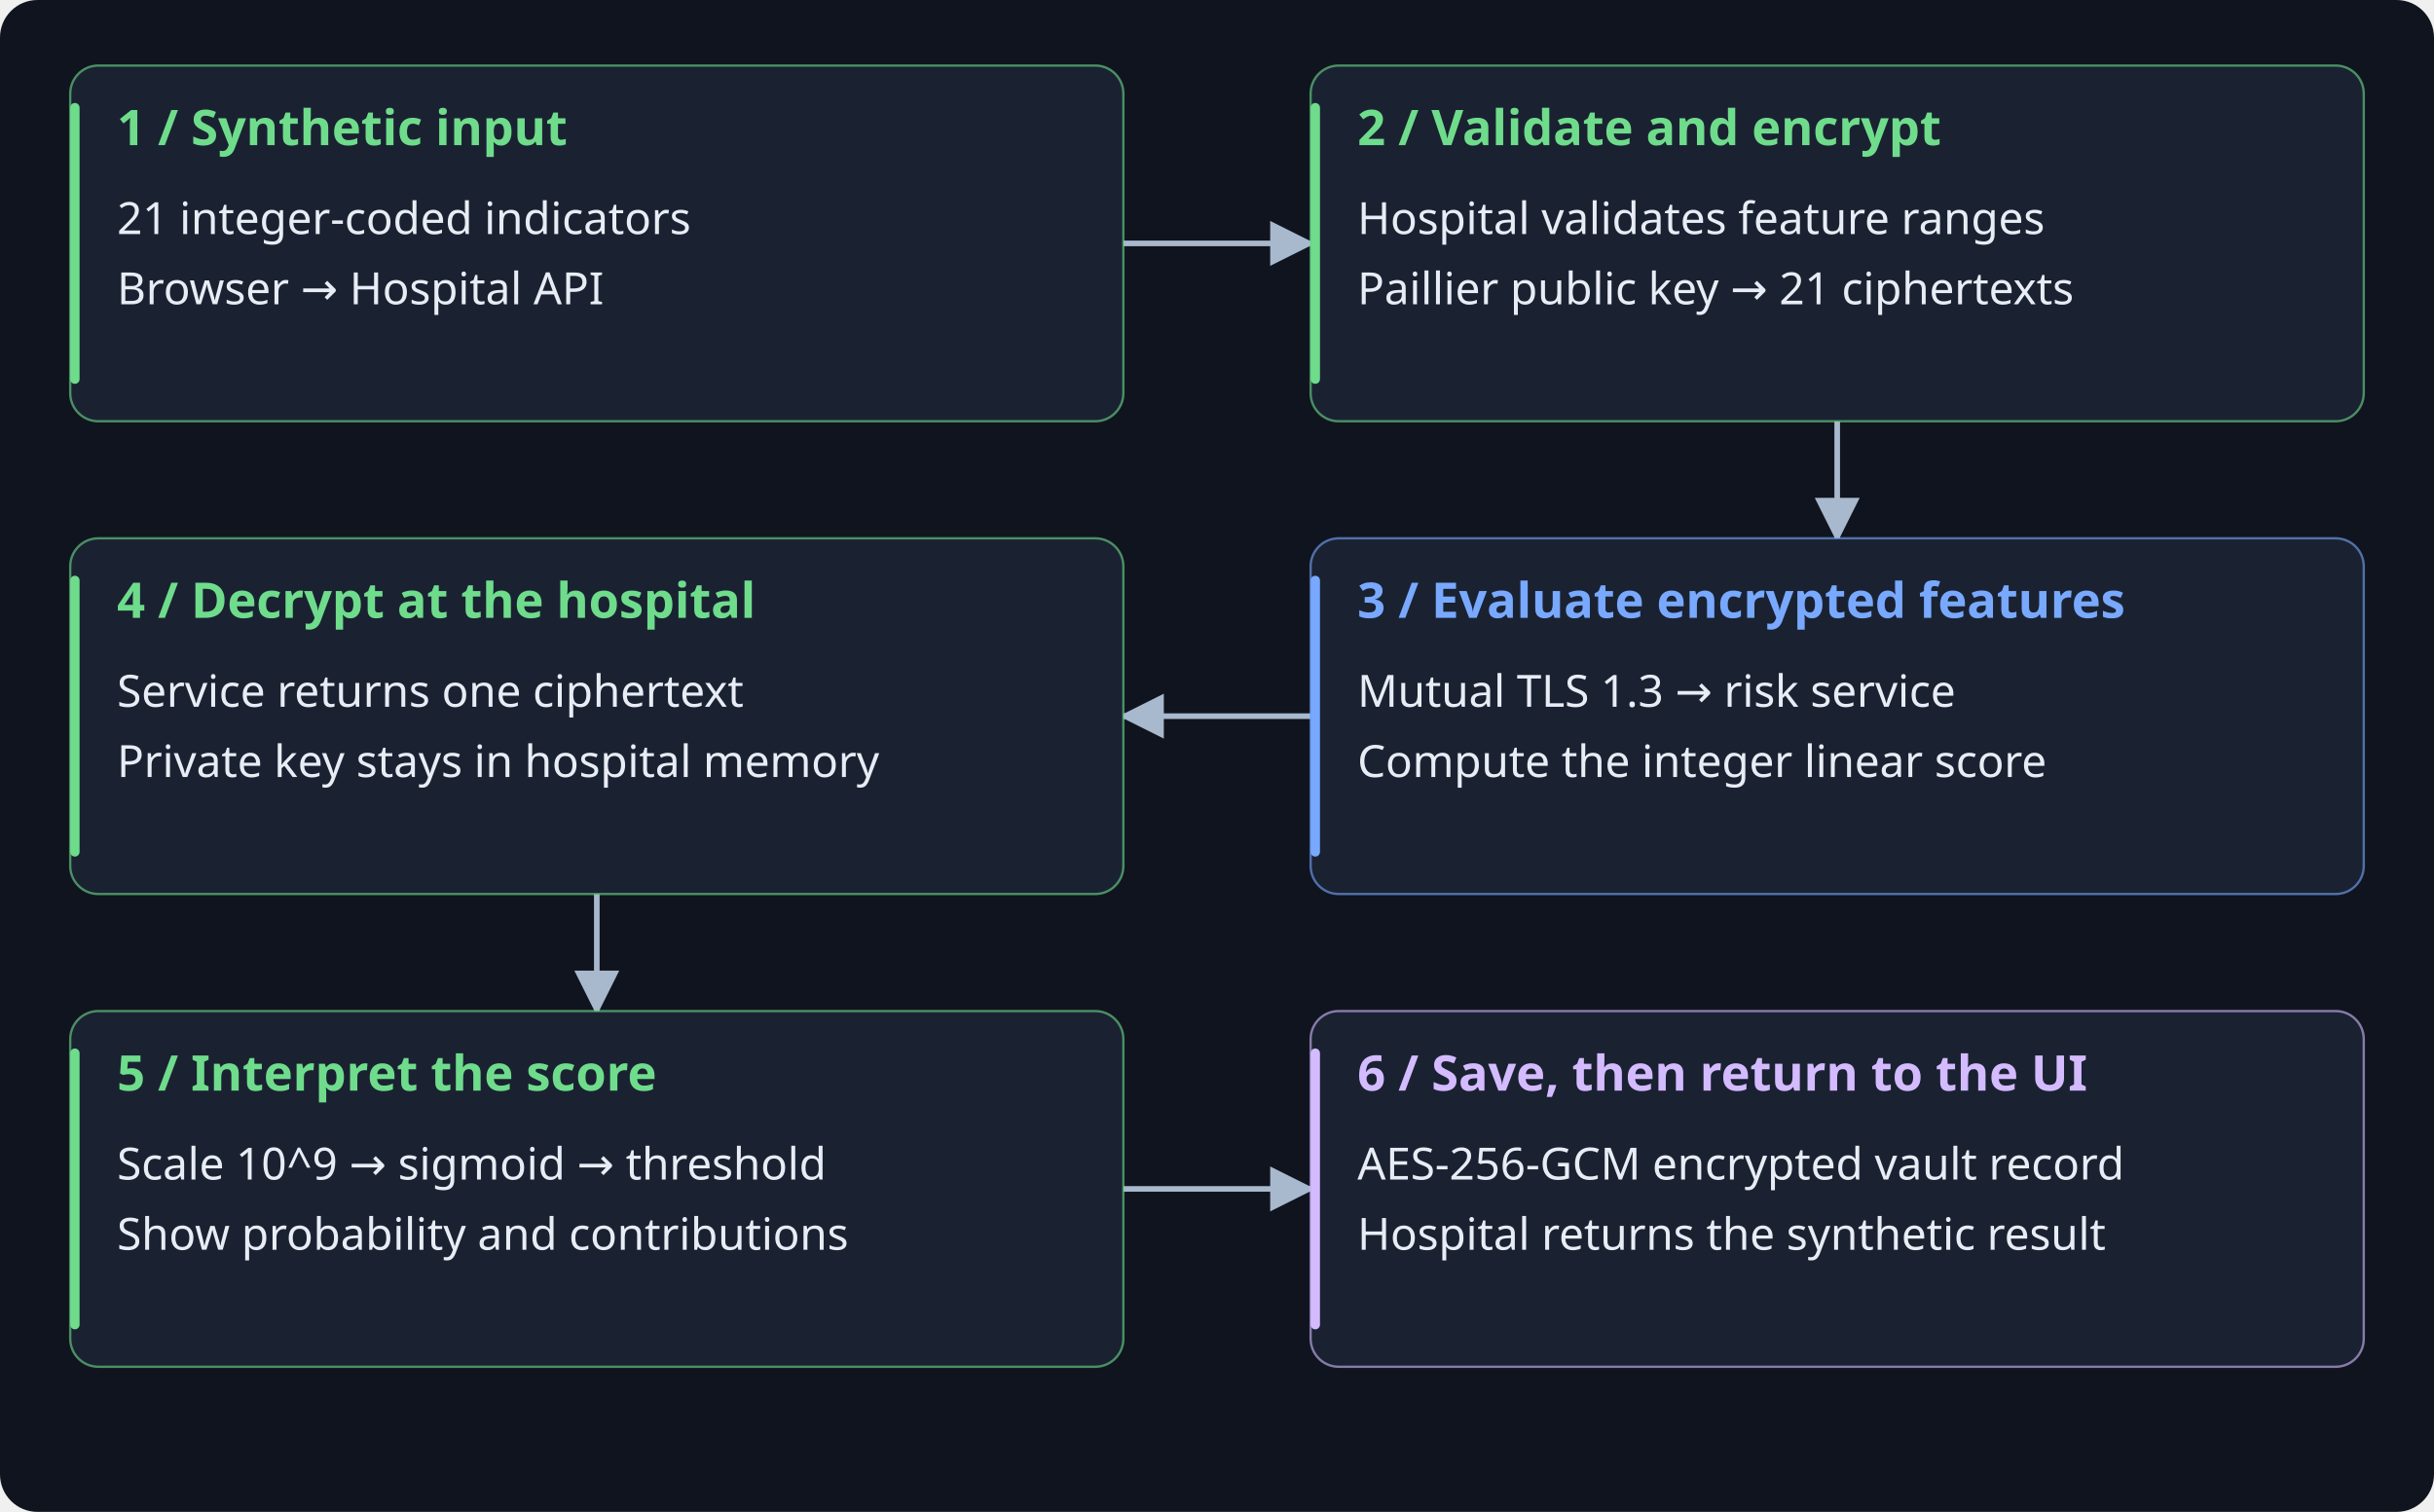
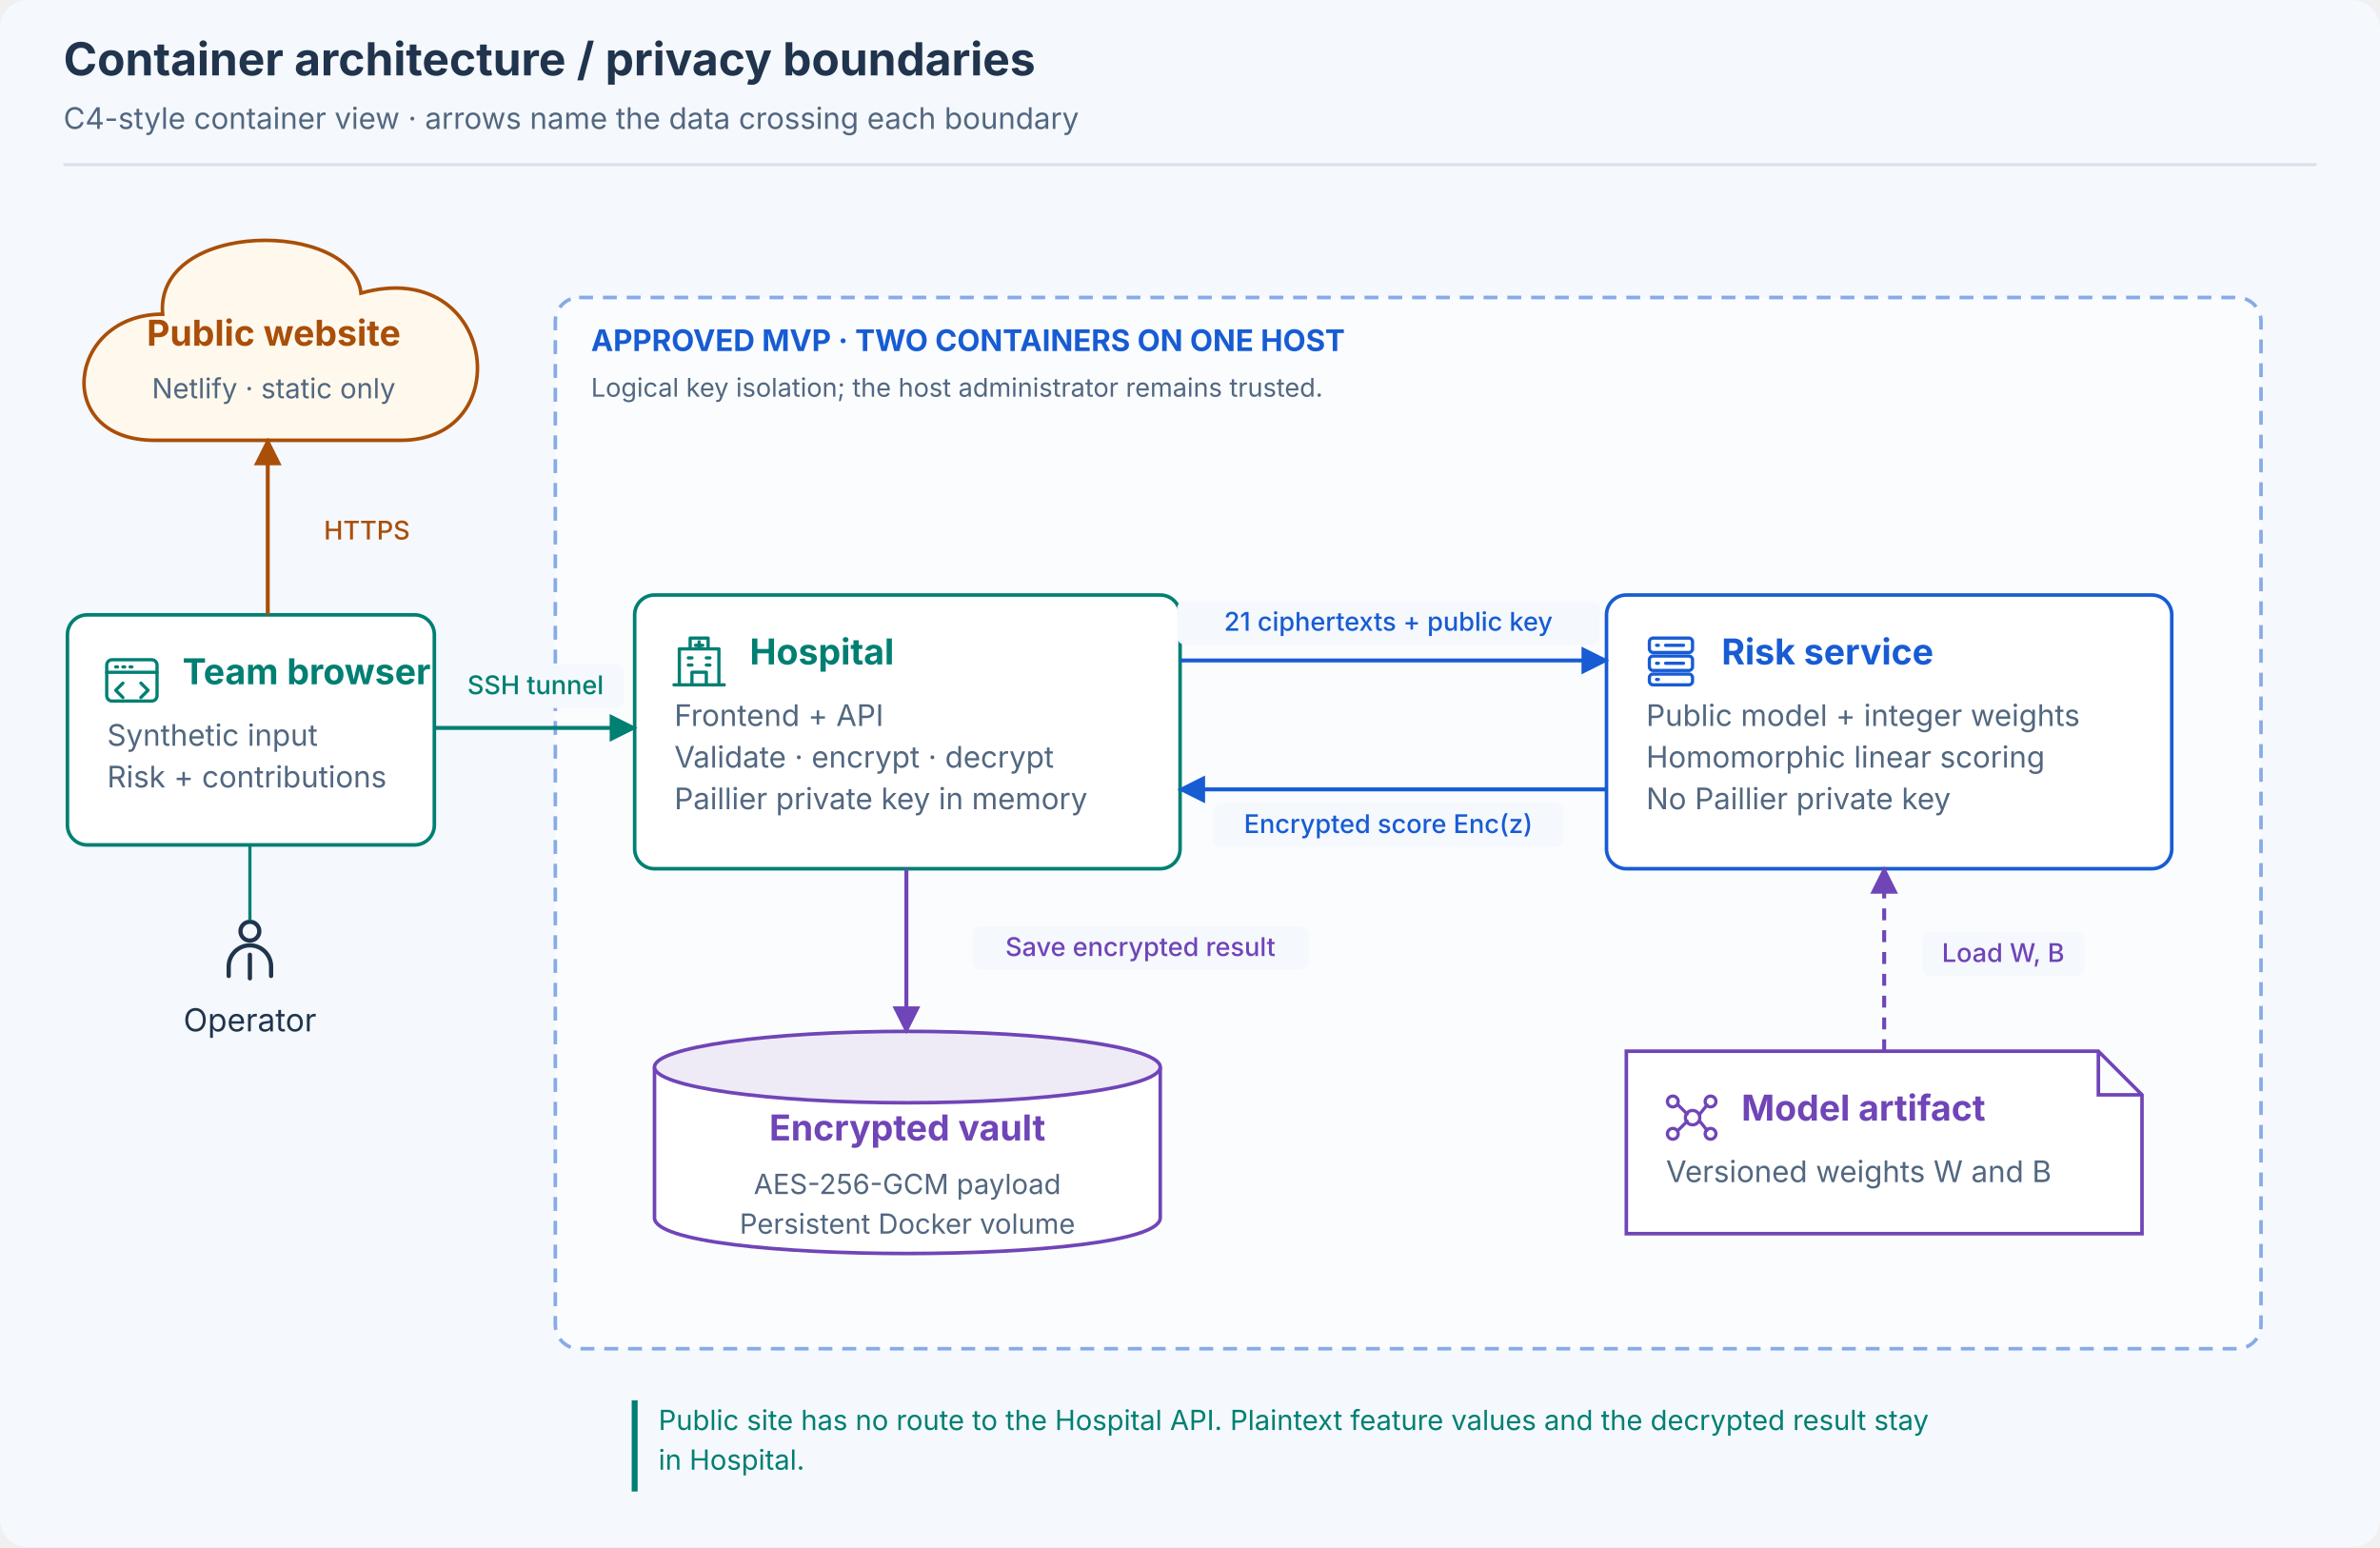
- <svg xmlns="http://www.w3.org/2000/svg" viewBox="0 0 1040 646" role="img" aria-labelledby="title desc">
+ <svg xmlns="http://www.w3.org/2000/svg" viewBox="0 0 1200 780" role="img" aria-labelledby="title desc">
  <defs>
-     <marker id="arrow" viewBox="0 0 10 10" refX="9" refY="5" markerWidth="8" markerHeight="8" orient="auto-start-reverse">
-       <path d="M 0 0 L 10 5 L 0 10 z" fill="#a8b8cd" />
+     <marker id="a-blue" viewBox="0 0 10 10" refX="9" refY="5" markerWidth="7" markerHeight="7" orient="auto">
+       <path d="M0 0L10 5 0 10z" fill="#175cd3" />
+     </marker>
+     <marker id="a-teal" viewBox="0 0 10 10" refX="9" refY="5" markerWidth="7" markerHeight="7" orient="auto">
+       <path d="M0 0L10 5 0 10z" fill="#007f73" />
+     </marker>
+     <marker id="a-violet" viewBox="0 0 10 10" refX="9" refY="5" markerWidth="7" markerHeight="7" orient="auto">
+       <path d="M0 0L10 5 0 10z" fill="#7045b7" />
+     </marker>
+     <marker id="a-amber" viewBox="0 0 10 10" refX="9" refY="5" markerWidth="7" markerHeight="7" orient="auto">
+       <path d="M0 0L10 5 0 10z" fill="#a94f09" />
+     </marker>
+     <marker id="a-red" viewBox="0 0 10 10" refX="9" refY="5" markerWidth="7" markerHeight="7" orient="auto">
+       <path d="M0 0L10 5 0 10z" fill="#ba3544" />
+     </marker>
+     <marker id="a-ink" viewBox="0 0 10 10" refX="9" refY="5" markerWidth="7" markerHeight="7" orient="auto">
+       <path d="M0 0L10 5 0 10z" fill="#20344d" />
    </marker>
  </defs>
-   <rect width="1040" height="646" fill="#10141e" rx="16" />
-   <path d="M480 104 H560" fill="none" stroke="#a8b8cd" stroke-width="2.4" marker-end="url(#arrow)" />
-   <path d="M785 180 V230" fill="none" stroke="#a8b8cd" stroke-width="2.4" marker-end="url(#arrow)" />
-   <path d="M560 306 H480" fill="none" stroke="#a8b8cd" stroke-width="2.4" marker-end="url(#arrow)" />
-   <path d="M255 382 V432" fill="none" stroke="#a8b8cd" stroke-width="2.4" marker-end="url(#arrow)" />
-   <path d="M480 508 H560" fill="none" stroke="#a8b8cd" stroke-width="2.4" marker-end="url(#arrow)" />
-   <g transform="translate(30 28)">
-     <rect width="450" height="152" rx="12" fill="#1a2232" stroke="#6fdc8c" stroke-opacity=".6" />
-     <rect x="0" y="16" width="4" height="120" rx="2" fill="#6fdc8c" />
-     <text x="20" y="34" fill="#6fdc8c" font-family="system-ui, sans-serif" font-size="21" font-weight="650">1 / Synthetic input</text>
-     <text x="20" y="72" fill="#e8edf5" font-family="system-ui, sans-serif" font-size="19">21 integer-coded indicators</text>
-     <text x="20" y="102" fill="#e8edf5" font-family="system-ui, sans-serif" font-size="19">Browser → Hospital API</text>
+   <rect width="1200" height="100%" rx="14" fill="#f5f8fc" />
+   <style>text{font-family:Inter,ui-sans-serif,system-ui,-apple-system,sans-serif} .mono{font-family:ui-monospace,SFMono-Regular,Consolas,monospace}</style>
+   <text x="32" y="38" font-size="23" fill="#20344d" text-anchor="start" font-weight="700">Container architecture / privacy boundaries</text>
+   <text x="32" y="65" font-size="15" fill="#526780" text-anchor="start" font-weight="400">C4-style container view · arrows name the data crossing each boundary</text>
+   <path d="M32 83L1168 83" stroke="#d9e2ed" stroke-width="1.6" fill="none" />
+   <rect x="280" y="150" width="860" height="530" rx="12" fill="white" fill-opacity=".55" stroke="#175cd3" stroke-opacity=".5" stroke-width="1.8" stroke-dasharray="7 5" />
+   <text x="298" y="177" font-size="15" fill="#175cd3" text-anchor="start" font-weight="700">APPROVED MVP · TWO CONTAINERS ON ONE HOST</text>
+   <text x="298" y="200" font-size="13" fill="#526780" text-anchor="start" font-weight="400">Logical key isolation; the host administrator remains trusted.</text>
+   <g class="node">
+     <path d="M78.0 222C26.0 222 34.0 158.4 82.0 158.4C78.0 110.7 178.0 110.7 182.0 147.8C250.0 128.72 262.0 222 202.0 222Z" fill="#fff9ed" stroke="#a94f09" stroke-width="1.8" />
+     <text x="138.0" y="174.3" font-size="18" fill="#a94f09" text-anchor="middle" font-weight="650">Public website</text>
+     <text x="138.0" y="200.8" font-size="14" fill="#526780" text-anchor="middle" font-weight="400">Netlify · static only</text>
  </g>
-   <g transform="translate(560 28)">
-     <rect width="450" height="152" rx="12" fill="#1a2232" stroke="#6fdc8c" stroke-opacity=".6" />
-     <rect x="0" y="16" width="4" height="120" rx="2" fill="#6fdc8c" />
-     <text x="20" y="34" fill="#6fdc8c" font-family="system-ui, sans-serif" font-size="21" font-weight="650">2 / Validate and encrypt</text>
-     <text x="20" y="72" fill="#e8edf5" font-family="system-ui, sans-serif" font-size="19">Hospital validates feature ranges</text>
-     <text x="20" y="102" fill="#e8edf5" font-family="system-ui, sans-serif" font-size="19">Paillier public key → 21 ciphertexts</text>
+   <g class="node">
+     <rect x="34" y="310" width="185" height="116" rx="10" fill="white" stroke="#007f73" stroke-width="1.8" />
+     <g transform="translate(52 329) scale(0.90625)" fill="none" stroke="#007f73" stroke-width="1.8" stroke-linecap="round" stroke-linejoin="round">
+       <rect x="2" y="4" width="28" height="23" rx="3" />
+       <path d="M2 11h28M7 8h1m3 0h1m3 0h1M11 17l-4 4 4 4m10-8 4 4-4 4" />
+     </g>
+     <text x="92" y="345" font-size="18" fill="#007f73" text-anchor="start" font-weight="650">Team browser</text>
+     <text x="54" y="376" font-size="15" fill="#526780" text-anchor="start" font-weight="400">Synthetic input</text>
+     <text x="54" y="397" font-size="15" fill="#526780" text-anchor="start" font-weight="400">Risk + contributions</text>
  </g>
-   <g transform="translate(560 230)">
-     <rect width="450" height="152" rx="12" fill="#1a2232" stroke="#78a9ff" stroke-opacity=".6" />
-     <rect x="0" y="16" width="4" height="120" rx="2" fill="#78a9ff" />
-     <text x="20" y="34" fill="#78a9ff" font-family="system-ui, sans-serif" font-size="21" font-weight="650">3 / Evaluate encrypted features</text>
-     <text x="20" y="72" fill="#e8edf5" font-family="system-ui, sans-serif" font-size="19">Mutual TLS 1.3 → risk service</text>
-     <text x="20" y="102" fill="#e8edf5" font-family="system-ui, sans-serif" font-size="19">Compute the integer linear score</text>
+   <g transform="translate(107 460) scale(1.1875)" fill="none" stroke="#20344d" stroke-width="1.8" stroke-linecap="round" stroke-linejoin="round">
+     <circle cx="16" cy="8" r="4" />
+     <path d="M7 27v-4a9 9 0 0 1 18 0v4M16 18v10" />
  </g>
-   <g transform="translate(30 230)">
-     <rect width="450" height="152" rx="12" fill="#1a2232" stroke="#6fdc8c" stroke-opacity=".6" />
-     <rect x="0" y="16" width="4" height="120" rx="2" fill="#6fdc8c" />
-     <text x="20" y="34" fill="#6fdc8c" font-family="system-ui, sans-serif" font-size="21" font-weight="650">4 / Decrypt at the hospital</text>
-     <text x="20" y="72" fill="#e8edf5" font-family="system-ui, sans-serif" font-size="19">Service returns one ciphertext</text>
-     <text x="20" y="102" fill="#e8edf5" font-family="system-ui, sans-serif" font-size="19">Private key stays in hospital memory</text>
+   <text x="126" y="520" font-size="16" fill="#20344d" text-anchor="middle" font-weight="400">Operator</text>
+   <path d="M126 464L126 426" stroke="#007f73" stroke-width="1.6" fill="none" />
+   <g class="node">
+     <rect x="320" y="300" width="275" height="138" rx="10" fill="white" stroke="#007f73" stroke-width="1.8" />
+     <g transform="translate(338 319) scale(0.90625)" fill="none" stroke="#007f73" stroke-width="1.8" stroke-linecap="round" stroke-linejoin="round">
+       <path d="M5 29V9h22v20M2 29h28M11 9V3h10v6M16 5v3m-2-1h4M12 29v-7h8v7M10 14h2m8 0h2m-12 4h2m8 0h2" />
+     </g>
+     <text x="378" y="335" font-size="18" fill="#007f73" text-anchor="start" font-weight="650">Hospital</text>
+     <text x="340" y="366" font-size="15" fill="#526780" text-anchor="start" font-weight="400">Frontend + API</text>
+     <text x="340" y="387" font-size="15" fill="#526780" text-anchor="start" font-weight="400">Validate · encrypt · decrypt</text>
+     <text x="340" y="408" font-size="15" fill="#526780" text-anchor="start" font-weight="400">Paillier private key in memory</text>
  </g>
-   <g transform="translate(30 432)">
-     <rect width="450" height="152" rx="12" fill="#1a2232" stroke="#6fdc8c" stroke-opacity=".6" />
-     <rect x="0" y="16" width="4" height="120" rx="2" fill="#6fdc8c" />
-     <text x="20" y="34" fill="#6fdc8c" font-family="system-ui, sans-serif" font-size="21" font-weight="650">5 / Interpret the score</text>
-     <text x="20" y="72" fill="#e8edf5" font-family="system-ui, sans-serif" font-size="19">Scale 10^9 → sigmoid → threshold</text>
-     <text x="20" y="102" fill="#e8edf5" font-family="system-ui, sans-serif" font-size="19">Show probability and contributions</text>
+   <g class="node">
+     <rect x="810" y="300" width="285" height="138" rx="10" fill="white" stroke="#175cd3" stroke-width="1.8" />
+     <g transform="translate(828 319) scale(0.90625)" fill="none" stroke="#175cd3" stroke-width="1.8" stroke-linecap="round" stroke-linejoin="round">
+       <rect x="4" y="3" width="24" height="8" rx="2" />
+       <rect x="4" y="13" width="24" height="8" rx="2" />
+       <rect x="4" y="23" width="24" height="6" rx="2" />
+       <path d="M8 7h1m4 0h10M8 17h1m4 0h10M8 26h1" />
+     </g>
+     <text x="868" y="335" font-size="18" fill="#175cd3" text-anchor="start" font-weight="650">Risk service</text>
+     <text x="830" y="366" font-size="15" fill="#526780" text-anchor="start" font-weight="400">Public model + integer weights</text>
+     <text x="830" y="387" font-size="15" fill="#526780" text-anchor="start" font-weight="400">Homomorphic linear scoring</text>
+     <text x="830" y="408" font-size="15" fill="#526780" text-anchor="start" font-weight="400">No Paillier private key</text>
  </g>
-   <g transform="translate(560 432)">
-     <rect width="450" height="152" rx="12" fill="#1a2232" stroke="#d4bbff" stroke-opacity=".6" />
-     <rect x="0" y="16" width="4" height="120" rx="2" fill="#d4bbff" />
-     <text x="20" y="34" fill="#d4bbff" font-family="system-ui, sans-serif" font-size="21" font-weight="650">6 / Save, then return to the UI</text>
-     <text x="20" y="72" fill="#e8edf5" font-family="system-ui, sans-serif" font-size="19">AES-256-GCM encrypted vault record</text>
-     <text x="20" y="102" fill="#e8edf5" font-family="system-ui, sans-serif" font-size="19">Hospital returns the synthetic result</text>
+   <g class="node">
+     <path d="M330 538V614C330 638 585 638 585 614V538" fill="white" stroke="#7045b7" stroke-width="1.8" />
+     <ellipse cx="457.5" cy="538" rx="127.5" ry="18" fill="#eeebf7" stroke="#7045b7" stroke-width="1.8" />
+     <text x="457.5" y="575" font-size="18" fill="#7045b7" text-anchor="middle" font-weight="650">Encrypted vault</text>
+     <text x="457.5" y="602" font-size="14" fill="#526780" text-anchor="middle" font-weight="400">AES-256-GCM payload</text>
+     <text x="457.5" y="622" font-size="14" fill="#526780" text-anchor="middle" font-weight="400">Persistent Docker volume</text>
  </g>
+   <g class="node">
+     <path d="M820 530H1058L1080 552V622H820Z M1058 530V552H1080" fill="white" stroke="#7045b7" stroke-width="1.8" />
+     <g transform="translate(838 549) scale(0.90625)" fill="none" stroke="#7045b7" stroke-width="1.8" stroke-linecap="round" stroke-linejoin="round">
+       <circle cx="6" cy="7" r="3" />
+       <circle cx="6" cy="25" r="3" />
+       <circle cx="17" cy="16" r="4" />
+       <circle cx="27" cy="7" r="3" />
+       <circle cx="27" cy="25" r="3" />
+       <path d="M9 9l5 5M9 23l5-5m7-4 4-5m-4 9 4 5" />
+     </g>
+     <text x="878" y="565" font-size="18" fill="#7045b7" text-anchor="start" font-weight="650">Model artifact</text>
+     <text x="840" y="596" font-size="15" fill="#526780" text-anchor="start" font-weight="400">Versioned weights W and B</text>
+   </g>
+   <path d="M135 310 L135 222" fill="none" stroke="#a94f09" stroke-width="2" stroke-linejoin="round" marker-end="url(#a-amber)" />
+   <rect x="158.75" y="257" width="52.5" height="22" rx="4" fill="#f5f8fc" />
+   <text x="185" y="272" font-size="13" fill="#a94f09" text-anchor="middle" font-weight="550">HTTPS</text>
+   <path d="M219 367 L320 367" fill="none" stroke="#007f73" stroke-width="2" stroke-linejoin="round" marker-end="url(#a-teal)" />
+   <rect x="225.5" y="335" width="89.0" height="22" rx="4" fill="#f5f8fc" />
+   <text x="270" y="350" font-size="13" fill="#007f73" text-anchor="middle" font-weight="550">SSH tunnel</text>
+   <path d="M595 333 L810 333" fill="none" stroke="#175cd3" stroke-width="2" stroke-linejoin="round" marker-end="url(#a-blue)" />
+   <rect x="593.45" y="303" width="213.1" height="22" rx="4" fill="#f5f8fc" />
+   <text x="700" y="318" font-size="13" fill="#175cd3" text-anchor="middle" font-weight="550">21 ciphertexts + public key</text>
+   <path d="M810 398 L595 398" fill="none" stroke="#175cd3" stroke-width="2" stroke-linejoin="round" marker-end="url(#a-blue)" />
+   <rect x="611.7" y="405" width="176.6" height="22" rx="4" fill="#f5f8fc" />
+   <text x="700" y="420" font-size="13" fill="#175cd3" text-anchor="middle" font-weight="550">Encrypted score Enc(z)</text>
+   <path d="M457 438 L457 520" fill="none" stroke="#7045b7" stroke-width="2" stroke-linejoin="round" marker-end="url(#a-violet)" />
+   <rect x="490.35" y="467" width="169.3" height="22" rx="4" fill="#f5f8fc" />
+   <text x="575" y="482" font-size="13" fill="#7045b7" text-anchor="middle" font-weight="550">Save encrypted result</text>
+   <path d="M950 530 L950 438" fill="none" stroke="#7045b7" stroke-width="2" stroke-linejoin="round" marker-end="url(#a-violet)" stroke-dasharray="6 5" />
+   <rect x="969.15" y="470" width="81.7" height="22" rx="4" fill="#f5f8fc" />
+   <text x="1010" y="485" font-size="13" fill="#7045b7" text-anchor="middle" font-weight="550">Load W, B</text>
+   <path d="M320 706v46" stroke="#007f73" stroke-width="3" />
+   <text x="332" y="721" font-size="14" fill="#007f73" text-anchor="start" font-weight="400">Public site has no route to the Hospital API. Plaintext feature values and the decrypted result stay</text>
+   <text x="332" y="741" font-size="14" fill="#007f73" text-anchor="start" font-weight="400">in Hospital.</text>
</svg>
